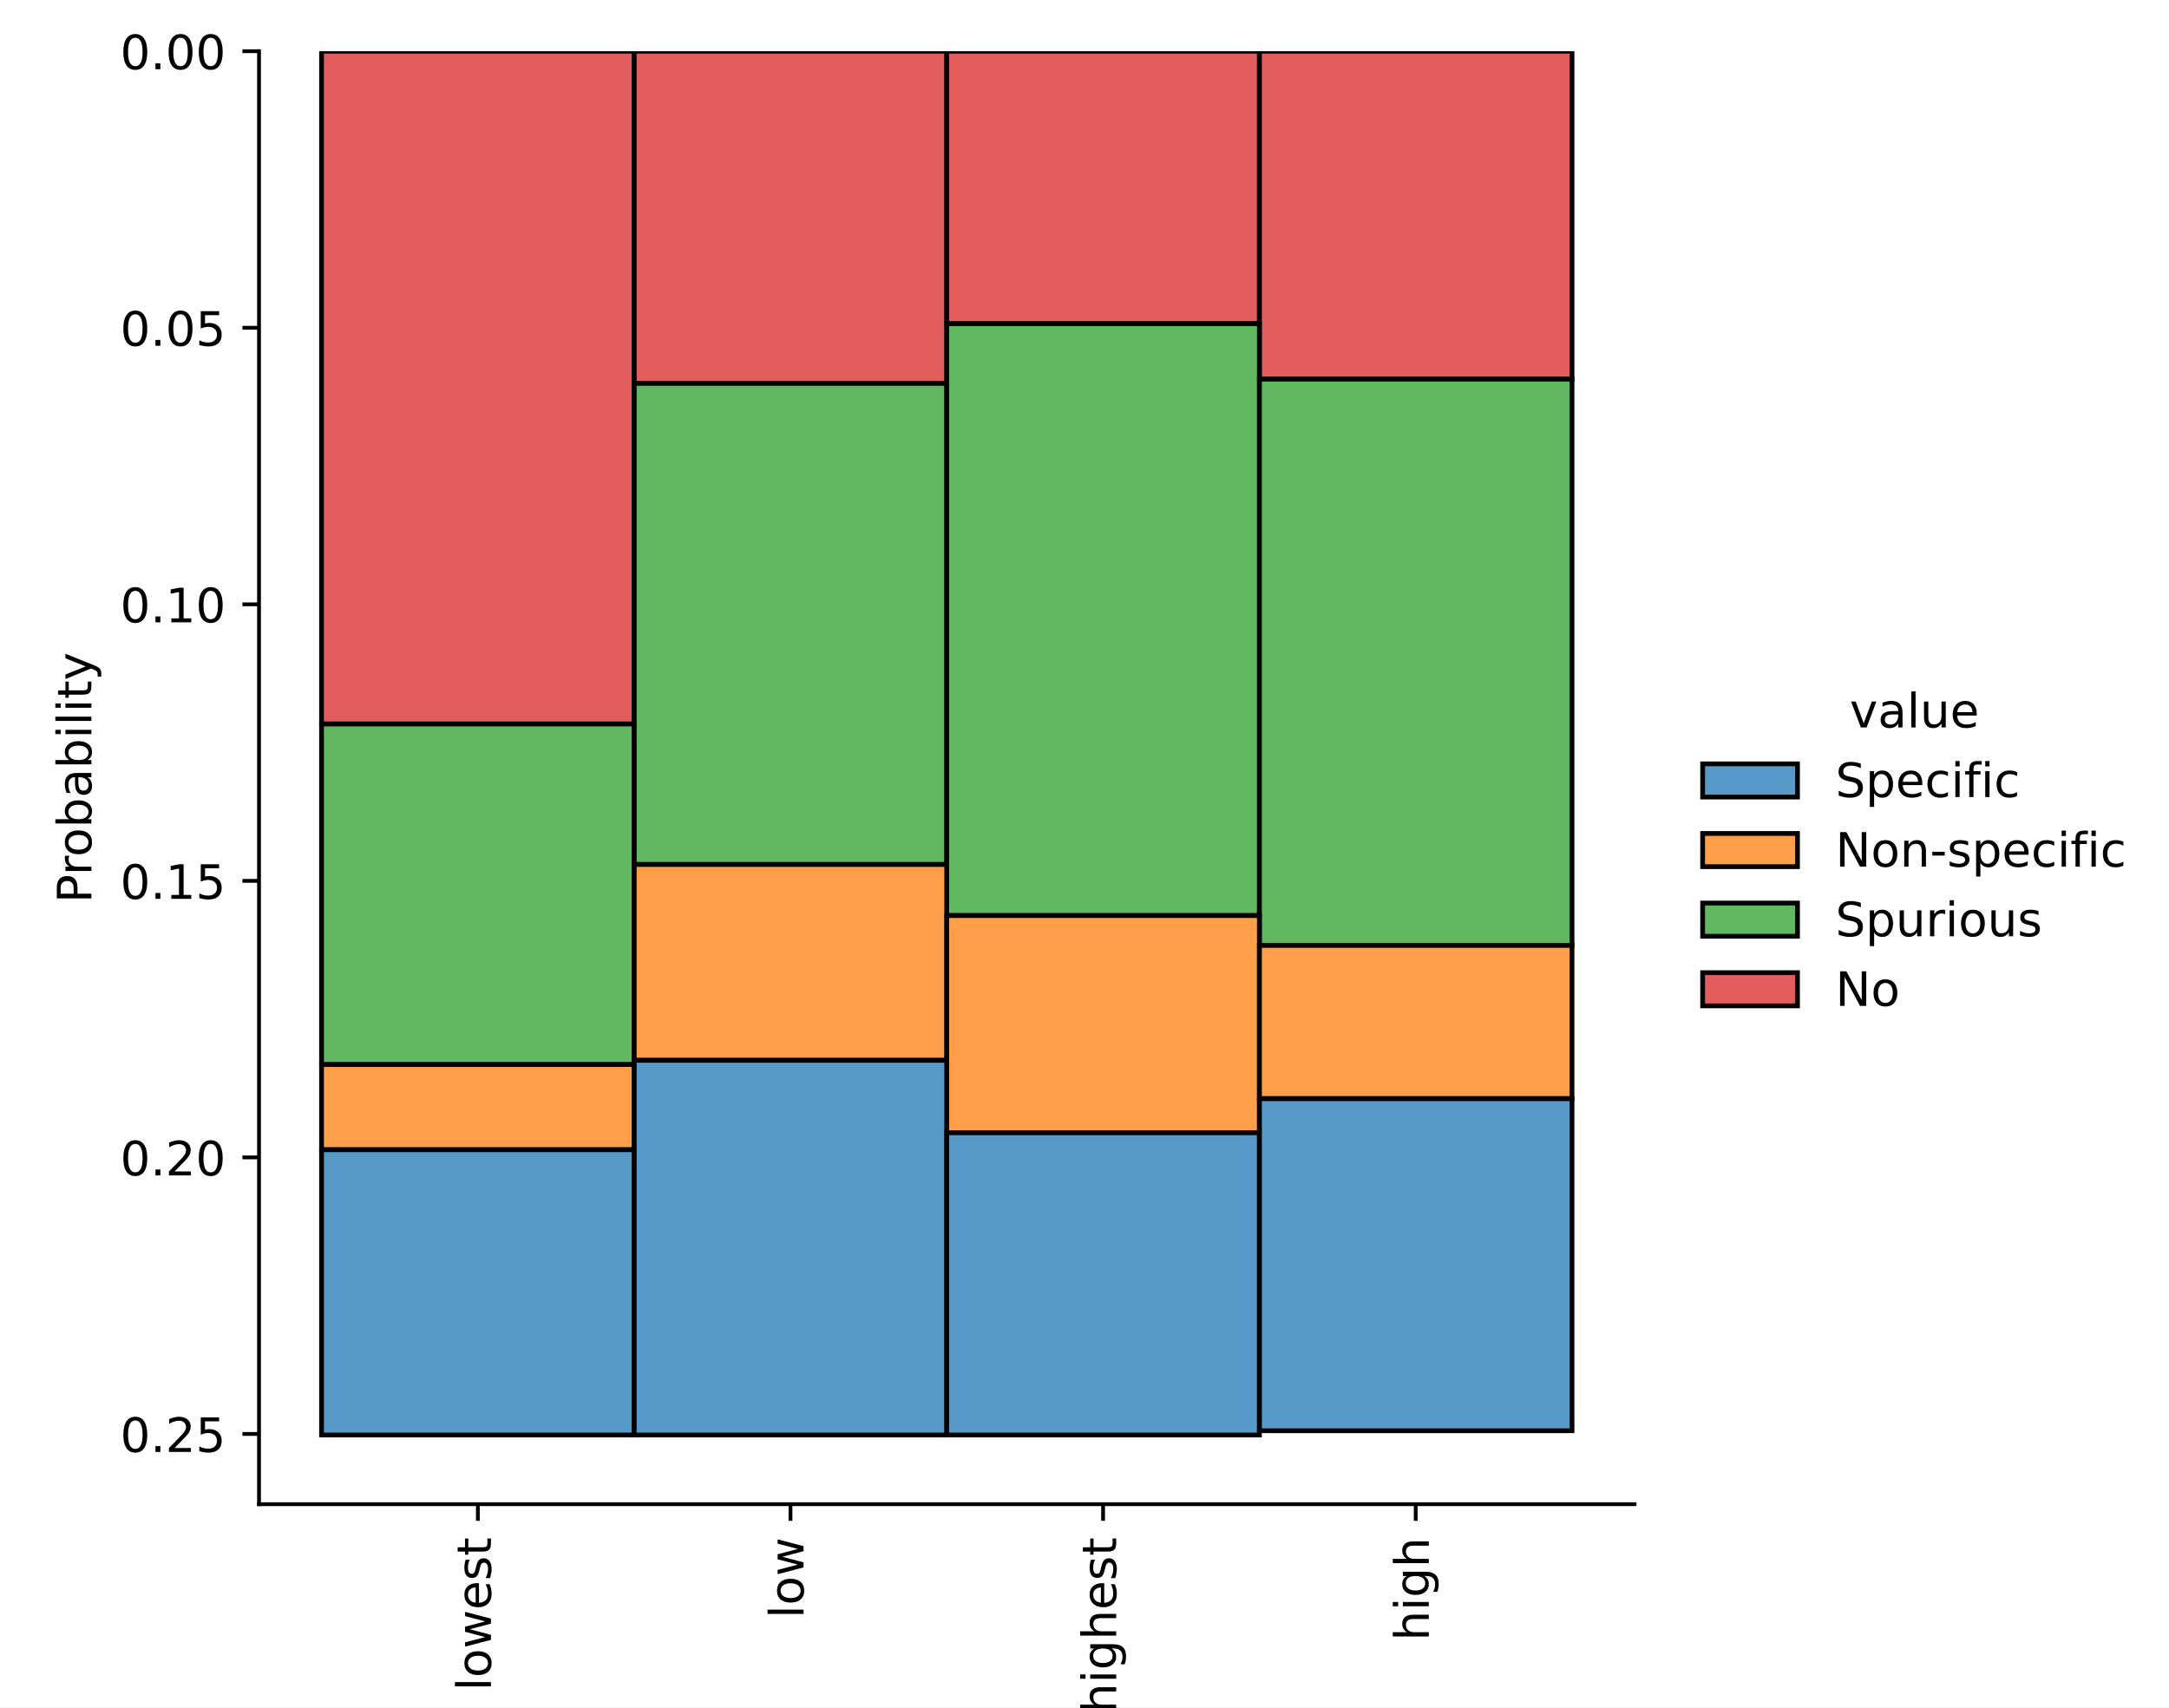
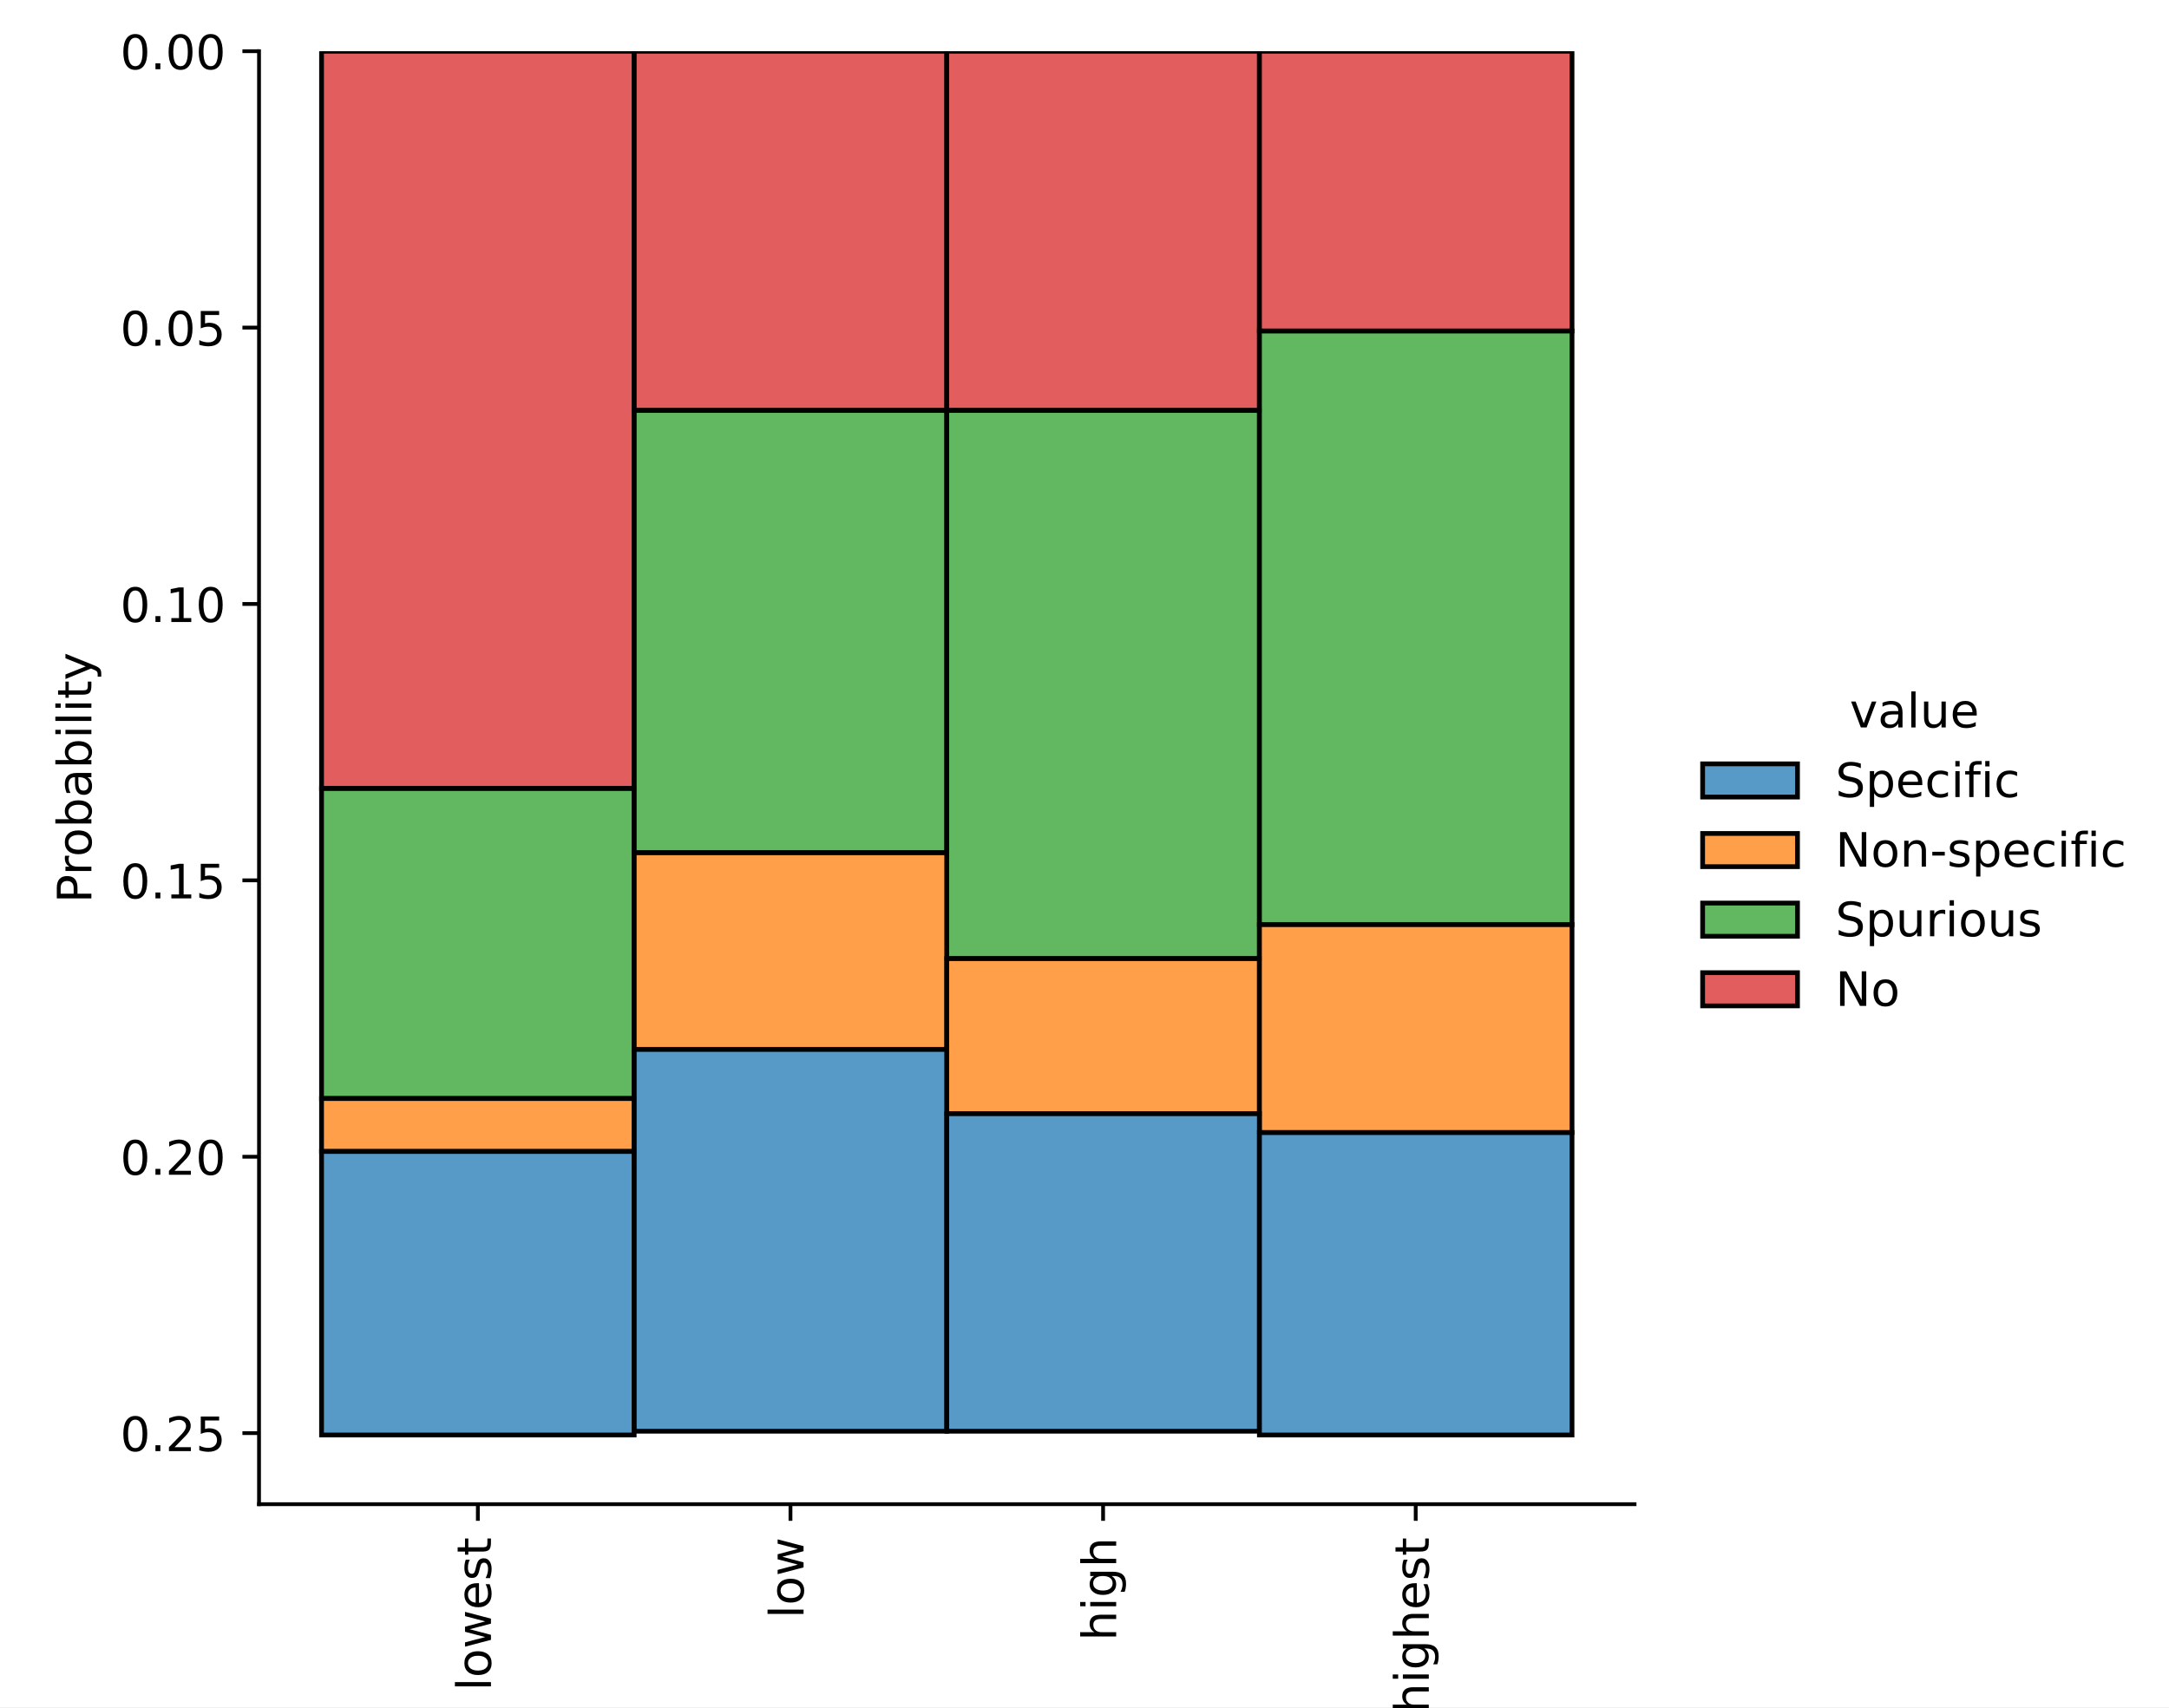
<svg xmlns="http://www.w3.org/2000/svg" xmlns:xlink="http://www.w3.org/1999/xlink" width="457.312pt" height="360pt" viewBox="0 0 457.312 360" version="1.1">
  <defs>
    <style type="text/css">*{stroke-linejoin: round; stroke-linecap: butt}</style>
  </defs>
  <g id="figure_1">
    <g id="patch_1">
      <path d="M 0 360  L 457.312 360  L 457.312 0  L 0 0  z " style="fill: #ffffff" />
    </g>
    <g id="axes_1">
      <g id="patch_2">
        <path d="M 54.612 317.2  L 344.627 317.2  L 344.627 10.8  L 54.612 10.8  z " style="fill: #ffffff" />
      </g>
      <g id="patch_3">
-         <path d="M 67.795 10.8  L 133.707 10.8  L 133.707 152.664  L 67.795 152.664  z " clip-path="url(#p40fe66f28d)" style="fill: #d62728; fill-opacity: 0.75; stroke: #000000; stroke-linejoin: miter" />
+         <path d="M 67.795 10.8  L 133.707 10.8  L 133.707 166.272  L 67.795 166.272  z " clip-path="url(#p2da341a6f3)" style="fill: #d62728; fill-opacity: 0.75; stroke: #000000; stroke-linejoin: miter" />
      </g>
      <g id="patch_4">
-         <path d="M 133.707 10.8  L 199.62 10.8  L 199.62 80.834  L 133.707 80.834  z " clip-path="url(#p40fe66f28d)" style="fill: #d62728; fill-opacity: 0.75; stroke: #000000; stroke-linejoin: miter" />
+         <path d="M 133.707 10.8  L 199.62 10.8  L 199.62 86.543  L 133.707 86.543  z " clip-path="url(#p2da341a6f3)" style="fill: #d62728; fill-opacity: 0.75; stroke: #000000; stroke-linejoin: miter" />
      </g>
      <g id="patch_5">
-         <path d="M 199.62 10.8  L 265.532 10.8  L 265.532 68.264  L 199.62 68.264  z " clip-path="url(#p40fe66f28d)" style="fill: #d62728; fill-opacity: 0.75; stroke: #000000; stroke-linejoin: miter" />
+         <path d="M 199.62 10.8  L 265.532 10.8  L 265.532 86.543  L 199.62 86.543  z " clip-path="url(#p2da341a6f3)" style="fill: #d62728; fill-opacity: 0.75; stroke: #000000; stroke-linejoin: miter" />
      </g>
      <g id="patch_6">
-         <path d="M 265.532 10.8  L 331.444 10.8  L 331.444 79.936  L 265.532 79.936  z " clip-path="url(#p40fe66f28d)" style="fill: #d62728; fill-opacity: 0.75; stroke: #000000; stroke-linejoin: miter" />
+         <path d="M 265.532 10.8  L 331.444 10.8  L 331.444 69.8  L 265.532 69.8  z " clip-path="url(#p2da341a6f3)" style="fill: #d62728; fill-opacity: 0.75; stroke: #000000; stroke-linejoin: miter" />
      </g>
      <g id="patch_7">
-         <path d="M 67.795 152.664  L 133.707 152.664  L 133.707 224.494  L 67.795 224.494  z " clip-path="url(#p40fe66f28d)" style="fill: #2ca02c; fill-opacity: 0.75; stroke: #000000; stroke-linejoin: miter" />
+         <path d="M 67.795 166.272  L 133.707 166.272  L 133.707 231.65  L 67.795 231.65  z " clip-path="url(#p2da341a6f3)" style="fill: #2ca02c; fill-opacity: 0.75; stroke: #000000; stroke-linejoin: miter" />
      </g>
      <g id="patch_8">
-         <path d="M 133.707 80.834  L 199.62 80.834  L 199.62 182.294  L 133.707 182.294  z " clip-path="url(#p40fe66f28d)" style="fill: #2ca02c; fill-opacity: 0.75; stroke: #000000; stroke-linejoin: miter" />
+         <path d="M 133.707 86.543  L 199.62 86.543  L 199.62 179.826  L 133.707 179.826  z " clip-path="url(#p2da341a6f3)" style="fill: #2ca02c; fill-opacity: 0.75; stroke: #000000; stroke-linejoin: miter" />
      </g>
      <g id="patch_9">
-         <path d="M 199.62 68.264  L 265.532 68.264  L 265.532 193.069  L 199.62 193.069  z " clip-path="url(#p40fe66f28d)" style="fill: #2ca02c; fill-opacity: 0.75; stroke: #000000; stroke-linejoin: miter" />
+         <path d="M 199.62 86.543  L 265.532 86.543  L 265.532 202.151  L 199.62 202.151  z " clip-path="url(#p2da341a6f3)" style="fill: #2ca02c; fill-opacity: 0.75; stroke: #000000; stroke-linejoin: miter" />
      </g>
      <g id="patch_10">
-         <path d="M 265.532 79.936  L 331.444 79.936  L 331.444 199.354  L 265.532 199.354  z " clip-path="url(#p40fe66f28d)" style="fill: #2ca02c; fill-opacity: 0.75; stroke: #000000; stroke-linejoin: miter" />
+         <path d="M 265.532 69.8  L 331.444 69.8  L 331.444 194.975  L 265.532 194.975  z " clip-path="url(#p2da341a6f3)" style="fill: #2ca02c; fill-opacity: 0.75; stroke: #000000; stroke-linejoin: miter" />
      </g>
      <g id="patch_11">
-         <path d="M 67.795 224.494  L 133.707 224.494  L 133.707 242.452  L 67.795 242.452  z " clip-path="url(#p40fe66f28d)" style="fill: #ff7f0e; fill-opacity: 0.75; stroke: #000000; stroke-linejoin: miter" />
+         <path d="M 67.795 231.65  L 133.707 231.65  L 133.707 242.812  L 67.795 242.812  z " clip-path="url(#p2da341a6f3)" style="fill: #ff7f0e; fill-opacity: 0.75; stroke: #000000; stroke-linejoin: miter" />
      </g>
      <g id="patch_12">
-         <path d="M 133.707 182.294  L 199.62 182.294  L 199.62 223.596  L 133.707 223.596  z " clip-path="url(#p40fe66f28d)" style="fill: #ff7f0e; fill-opacity: 0.75; stroke: #000000; stroke-linejoin: miter" />
+         <path d="M 133.707 179.826  L 199.62 179.826  L 199.62 221.286  L 133.707 221.286  z " clip-path="url(#p2da341a6f3)" style="fill: #ff7f0e; fill-opacity: 0.75; stroke: #000000; stroke-linejoin: miter" />
      </g>
      <g id="patch_13">
-         <path d="M 199.62 193.069  L 265.532 193.069  L 265.532 238.86  L 199.62 238.86  z " clip-path="url(#p40fe66f28d)" style="fill: #ff7f0e; fill-opacity: 0.75; stroke: #000000; stroke-linejoin: miter" />
+         <path d="M 199.62 202.151  L 265.532 202.151  L 265.532 234.84  L 199.62 234.84  z " clip-path="url(#p2da341a6f3)" style="fill: #ff7f0e; fill-opacity: 0.75; stroke: #000000; stroke-linejoin: miter" />
      </g>
      <g id="patch_14">
-         <path d="M 265.532 199.354  L 331.444 199.354  L 331.444 231.677  L 265.532 231.677  z " clip-path="url(#p40fe66f28d)" style="fill: #ff7f0e; fill-opacity: 0.75; stroke: #000000; stroke-linejoin: miter" />
+         <path d="M 265.532 194.975  L 331.444 194.975  L 331.444 238.826  L 265.532 238.826  z " clip-path="url(#p2da341a6f3)" style="fill: #ff7f0e; fill-opacity: 0.75; stroke: #000000; stroke-linejoin: miter" />
      </g>
      <g id="patch_15">
-         <path d="M 67.795 242.452  L 133.707 242.452  L 133.707 302.61  L 67.795 302.61  z " clip-path="url(#p40fe66f28d)" style="fill: #1f77b4; fill-opacity: 0.75; stroke: #000000; stroke-linejoin: miter" />
+         <path d="M 67.795 242.812  L 133.707 242.812  L 133.707 302.61  L 67.795 302.61  z " clip-path="url(#p2da341a6f3)" style="fill: #1f77b4; fill-opacity: 0.75; stroke: #000000; stroke-linejoin: miter" />
      </g>
      <g id="patch_16">
-         <path d="M 133.707 223.596  L 199.62 223.596  L 199.62 302.61  L 133.707 302.61  z " clip-path="url(#p40fe66f28d)" style="fill: #1f77b4; fill-opacity: 0.75; stroke: #000000; stroke-linejoin: miter" />
+         <path d="M 133.707 221.286  L 199.62 221.286  L 199.62 301.812  L 133.707 301.812  z " clip-path="url(#p2da341a6f3)" style="fill: #1f77b4; fill-opacity: 0.75; stroke: #000000; stroke-linejoin: miter" />
      </g>
      <g id="patch_17">
-         <path d="M 199.62 238.86  L 265.532 238.86  L 265.532 302.61  L 199.62 302.61  z " clip-path="url(#p40fe66f28d)" style="fill: #1f77b4; fill-opacity: 0.75; stroke: #000000; stroke-linejoin: miter" />
+         <path d="M 199.62 234.84  L 265.532 234.84  L 265.532 301.812  L 199.62 301.812  z " clip-path="url(#p2da341a6f3)" style="fill: #1f77b4; fill-opacity: 0.75; stroke: #000000; stroke-linejoin: miter" />
      </g>
      <g id="patch_18">
-         <path d="M 265.532 231.677  L 331.444 231.677  L 331.444 301.712  L 265.532 301.712  z " clip-path="url(#p40fe66f28d)" style="fill: #1f77b4; fill-opacity: 0.75; stroke: #000000; stroke-linejoin: miter" />
+         <path d="M 265.532 238.826  L 331.444 238.826  L 331.444 302.61  L 265.532 302.61  z " clip-path="url(#p2da341a6f3)" style="fill: #1f77b4; fill-opacity: 0.75; stroke: #000000; stroke-linejoin: miter" />
      </g>
      <g id="matplotlib.axis_1">
        <g id="xtick_1">
          <g id="line2d_1">
            <defs>
-               <path id="m2ade4aad12" d="M 0 0  L 0 3.5  " style="stroke: #000000; stroke-width: 0.8" />
+               <path id="ma81eb7da3d" d="M 0 0  L 0 3.5  " style="stroke: #000000; stroke-width: 0.8" />
            </defs>
            <g>
-               <use xlink:href="#m2ade4aad12" x="100.751" y="317.2" style="stroke: #000000; stroke-width: 0.8" />
+               <use xlink:href="#ma81eb7da3d" x="100.751" y="317.2" style="stroke: #000000; stroke-width: 0.8" />
            </g>
          </g>
          <g id="text_1">
            <g transform="translate(103.5105 356.5578) rotate(-90) scale(0.1 -0.1)">
              <defs>
                <path id="DejaVuSans-6c" d="M 603 4863  L 1178 4863  L 1178 0  L 603 0  L 603 4863  z " transform="scale(0.015625)" />
                <path id="DejaVuSans-6f" d="M 1959 3097  Q 1497 3097 1228 2736  Q 959 2375 959 1747  Q 959 1119 1226 758  Q 1494 397 1959 397  Q 2419 397 2687 759  Q 2956 1122 2956 1747  Q 2956 2369 2687 2733  Q 2419 3097 1959 3097  z M 1959 3584  Q 2709 3584 3137 3096  Q 3566 2609 3566 1747  Q 3566 888 3137 398  Q 2709 -91 1959 -91  Q 1206 -91 779 398  Q 353 888 353 1747  Q 353 2609 779 3096  Q 1206 3584 1959 3584  z " transform="scale(0.015625)" />
                <path id="DejaVuSans-77" d="M 269 3500  L 844 3500  L 1563 769  L 2278 3500  L 2956 3500  L 3675 769  L 4391 3500  L 4966 3500  L 4050 0  L 3372 0  L 2619 2869  L 1863 0  L 1184 0  L 269 3500  z " transform="scale(0.015625)" />
                <path id="DejaVuSans-65" d="M 3597 1894  L 3597 1613  L 953 1613  Q 991 1019 1311 708  Q 1631 397 2203 397  Q 2534 397 2845 478  Q 3156 559 3463 722  L 3463 178  Q 3153 47 2828 -22  Q 2503 -91 2169 -91  Q 1331 -91 842 396  Q 353 884 353 1716  Q 353 2575 817 3079  Q 1281 3584 2069 3584  Q 2775 3584 3186 3129  Q 3597 2675 3597 1894  z M 3022 2063  Q 3016 2534 2758 2815  Q 2500 3097 2075 3097  Q 1594 3097 1305 2825  Q 1016 2553 972 2059  L 3022 2063  z " transform="scale(0.015625)" />
                <path id="DejaVuSans-73" d="M 2834 3397  L 2834 2853  Q 2591 2978 2328 3040  Q 2066 3103 1784 3103  Q 1356 3103 1142 2972  Q 928 2841 928 2578  Q 928 2378 1081 2264  Q 1234 2150 1697 2047  L 1894 2003  Q 2506 1872 2764 1633  Q 3022 1394 3022 966  Q 3022 478 2636 193  Q 2250 -91 1575 -91  Q 1294 -91 989 -36  Q 684 19 347 128  L 347 722  Q 666 556 975 473  Q 1284 391 1588 391  Q 1994 391 2212 530  Q 2431 669 2431 922  Q 2431 1156 2273 1281  Q 2116 1406 1581 1522  L 1381 1569  Q 847 1681 609 1914  Q 372 2147 372 2553  Q 372 3047 722 3315  Q 1072 3584 1716 3584  Q 2034 3584 2315 3537  Q 2597 3491 2834 3397  z " transform="scale(0.015625)" />
                <path id="DejaVuSans-74" d="M 1172 4494  L 1172 3500  L 2356 3500  L 2356 3053  L 1172 3053  L 1172 1153  Q 1172 725 1289 603  Q 1406 481 1766 481  L 2356 481  L 2356 0  L 1766 0  Q 1100 0 847 248  Q 594 497 594 1153  L 594 3053  L 172 3053  L 172 3500  L 594 3500  L 594 4494  L 1172 4494  z " transform="scale(0.015625)" />
              </defs>
              <use xlink:href="#DejaVuSans-6c" />
              <use xlink:href="#DejaVuSans-6f" transform="translate(27.7832 0)" />
              <use xlink:href="#DejaVuSans-77" transform="translate(88.96484 0)" />
              <use xlink:href="#DejaVuSans-65" transform="translate(170.752 0)" />
              <use xlink:href="#DejaVuSans-73" transform="translate(232.2754 0)" />
              <use xlink:href="#DejaVuSans-74" transform="translate(284.375 0)" />
            </g>
          </g>
        </g>
        <g id="xtick_2">
          <g id="line2d_2">
            <g>
-               <use xlink:href="#m2ade4aad12" x="166.664" y="317.2" style="stroke: #000000; stroke-width: 0.8" />
+               <use xlink:href="#ma81eb7da3d" x="166.664" y="317.2" style="stroke: #000000; stroke-width: 0.8" />
            </g>
          </g>
          <g id="text_2">
            <g transform="translate(169.4229 341.275) rotate(-90) scale(0.1 -0.1)">
              <use xlink:href="#DejaVuSans-6c" />
              <use xlink:href="#DejaVuSans-6f" transform="translate(27.7832 0)" />
              <use xlink:href="#DejaVuSans-77" transform="translate(88.96484 0)" />
            </g>
          </g>
        </g>
        <g id="xtick_3">
          <g id="line2d_3">
            <g>
-               <use xlink:href="#m2ade4aad12" x="232.576" y="317.2" style="stroke: #000000; stroke-width: 0.8" />
+               <use xlink:href="#ma81eb7da3d" x="232.576" y="317.2" style="stroke: #000000; stroke-width: 0.8" />
            </g>
          </g>
          <g id="text_3">
-             <g transform="translate(235.3352 361.2844) rotate(-90) scale(0.1 -0.1)">
+             <g transform="translate(235.3352 346.0016) rotate(-90) scale(0.1 -0.1)">
              <defs>
                <path id="DejaVuSans-68" d="M 3513 2113  L 3513 0  L 2938 0  L 2938 2094  Q 2938 2591 2744 2837  Q 2550 3084 2163 3084  Q 1697 3084 1428 2787  Q 1159 2491 1159 1978  L 1159 0  L 581 0  L 581 4863  L 1159 4863  L 1159 2956  Q 1366 3272 1645 3428  Q 1925 3584 2291 3584  Q 2894 3584 3203 3211  Q 3513 2838 3513 2113  z " transform="scale(0.015625)" />
                <path id="DejaVuSans-69" d="M 603 3500  L 1178 3500  L 1178 0  L 603 0  L 603 3500  z M 603 4863  L 1178 4863  L 1178 4134  L 603 4134  L 603 4863  z " transform="scale(0.015625)" />
                <path id="DejaVuSans-67" d="M 2906 1791  Q 2906 2416 2648 2759  Q 2391 3103 1925 3103  Q 1463 3103 1205 2759  Q 947 2416 947 1791  Q 947 1169 1205 825  Q 1463 481 1925 481  Q 2391 481 2648 825  Q 2906 1169 2906 1791  z M 3481 434  Q 3481 -459 3084 -895  Q 2688 -1331 1869 -1331  Q 1566 -1331 1297 -1286  Q 1028 -1241 775 -1147  L 775 -588  Q 1028 -725 1275 -790  Q 1522 -856 1778 -856  Q 2344 -856 2625 -561  Q 2906 -266 2906 331  L 2906 616  Q 2728 306 2450 153  Q 2172 0 1784 0  Q 1141 0 747 490  Q 353 981 353 1791  Q 353 2603 747 3093  Q 1141 3584 1784 3584  Q 2172 3584 2450 3431  Q 2728 3278 2906 2969  L 2906 3500  L 3481 3500  L 3481 434  z " transform="scale(0.015625)" />
              </defs>
+               <use xlink:href="#DejaVuSans-68" />
+               <use xlink:href="#DejaVuSans-69" transform="translate(63.37891 0)" />
+               <use xlink:href="#DejaVuSans-67" transform="translate(91.16211 0)" />
+               <use xlink:href="#DejaVuSans-68" transform="translate(154.6387 0)" />
+             </g>
+           </g>
+         </g>
+         <g id="xtick_4">
+           <g id="line2d_4">
+             <g>
+               <use xlink:href="#ma81eb7da3d" x="298.488" y="317.2" style="stroke: #000000; stroke-width: 0.8" />
+             </g>
+           </g>
+           <g id="text_4">
+             <g transform="translate(301.2476 361.2844) rotate(-90) scale(0.1 -0.1)">
              <use xlink:href="#DejaVuSans-68" />
              <use xlink:href="#DejaVuSans-69" transform="translate(63.37891 0)" />
              <use xlink:href="#DejaVuSans-67" transform="translate(91.16211 0)" />
              <use xlink:href="#DejaVuSans-68" transform="translate(154.6387 0)" />
              <use xlink:href="#DejaVuSans-65" transform="translate(218.0176 0)" />
              <use xlink:href="#DejaVuSans-73" transform="translate(279.541 0)" />
              <use xlink:href="#DejaVuSans-74" transform="translate(331.6406 0)" />
-             </g>
-           </g>
-         </g>
-         <g id="xtick_4">
-           <g id="line2d_4">
-             <g>
-               <use xlink:href="#m2ade4aad12" x="298.488" y="317.2" style="stroke: #000000; stroke-width: 0.8" />
-             </g>
-           </g>
-           <g id="text_4">
-             <g transform="translate(301.2476 346.0016) rotate(-90) scale(0.1 -0.1)">
-               <use xlink:href="#DejaVuSans-68" />
-               <use xlink:href="#DejaVuSans-69" transform="translate(63.37891 0)" />
-               <use xlink:href="#DejaVuSans-67" transform="translate(91.16211 0)" />
-               <use xlink:href="#DejaVuSans-68" transform="translate(154.6387 0)" />
            </g>
          </g>
        </g>
        <g id="text_5">
          <g transform="translate(179.4478 372.8828) scale(0.1 -0.1)">
            <defs>
              <path id="DejaVuSans-76" d="M 191 3500  L 800 3500  L 1894 563  L 2988 3500  L 3597 3500  L 2284 0  L 1503 0  L 191 3500  z " transform="scale(0.015625)" />
              <path id="DejaVuSans-61" d="M 2194 1759  Q 1497 1759 1228 1600  Q 959 1441 959 1056  Q 959 750 1161 570  Q 1363 391 1709 391  Q 2188 391 2477 730  Q 2766 1069 2766 1631  L 2766 1759  L 2194 1759  z M 3341 1997  L 3341 0  L 2766 0  L 2766 531  Q 2569 213 2275 61  Q 1981 -91 1556 -91  Q 1019 -91 701 211  Q 384 513 384 1019  Q 384 1609 779 1909  Q 1175 2209 1959 2209  L 2766 2209  L 2766 2266  Q 2766 2663 2505 2880  Q 2244 3097 1772 3097  Q 1472 3097 1187 3025  Q 903 2953 641 2809  L 641 3341  Q 956 3463 1253 3523  Q 1550 3584 1831 3584  Q 2591 3584 2966 3190  Q 3341 2797 3341 1997  z " transform="scale(0.015625)" />
              <path id="DejaVuSans-72" d="M 2631 2963  Q 2534 3019 2420 3045  Q 2306 3072 2169 3072  Q 1681 3072 1420 2755  Q 1159 2438 1159 1844  L 1159 0  L 581 0  L 581 3500  L 1159 3500  L 1159 2956  Q 1341 3275 1631 3429  Q 1922 3584 2338 3584  Q 2397 3584 2469 3576  Q 2541 3569 2628 3553  L 2631 2963  z " transform="scale(0.015625)" />
              <path id="DejaVuSans-62" d="M 3116 1747  Q 3116 2381 2855 2742  Q 2594 3103 2138 3103  Q 1681 3103 1420 2742  Q 1159 2381 1159 1747  Q 1159 1113 1420 752  Q 1681 391 2138 391  Q 2594 391 2855 752  Q 3116 1113 3116 1747  z M 1159 2969  Q 1341 3281 1617 3432  Q 1894 3584 2278 3584  Q 2916 3584 3314 3078  Q 3713 2572 3713 1747  Q 3713 922 3314 415  Q 2916 -91 2278 -91  Q 1894 -91 1617 61  Q 1341 213 1159 525  L 1159 0  L 581 0  L 581 4863  L 1159 4863  L 1159 2969  z " transform="scale(0.015625)" />
            </defs>
            <use xlink:href="#DejaVuSans-76" />
            <use xlink:href="#DejaVuSans-61" transform="translate(59.17969 0)" />
            <use xlink:href="#DejaVuSans-72" transform="translate(120.459 0)" />
            <use xlink:href="#DejaVuSans-69" transform="translate(161.5723 0)" />
            <use xlink:href="#DejaVuSans-61" transform="translate(189.3555 0)" />
            <use xlink:href="#DejaVuSans-62" transform="translate(250.6348 0)" />
            <use xlink:href="#DejaVuSans-6c" transform="translate(314.1113 0)" />
            <use xlink:href="#DejaVuSans-65" transform="translate(341.8945 0)" />
          </g>
        </g>
      </g>
      <g id="matplotlib.axis_2">
        <g id="ytick_1">
          <g id="line2d_5">
            <defs>
-               <path id="m82de8b194c" d="M 0 0  L -3.5 0  " style="stroke: #000000; stroke-width: 0.8" />
+               <path id="m23fc2a5b98" d="M 0 0  L -3.5 0  " style="stroke: #000000; stroke-width: 0.8" />
            </defs>
            <g>
-               <use xlink:href="#m82de8b194c" x="54.612" y="10.8" style="stroke: #000000; stroke-width: 0.8" />
+               <use xlink:href="#m23fc2a5b98" x="54.612" y="10.8" style="stroke: #000000; stroke-width: 0.8" />
            </g>
          </g>
          <g id="text_6">
            <g transform="translate(25.34688 14.59922) scale(0.1 -0.1)">
              <defs>
                <path id="DejaVuSans-30" d="M 2034 4250  Q 1547 4250 1301 3770  Q 1056 3291 1056 2328  Q 1056 1369 1301 889  Q 1547 409 2034 409  Q 2525 409 2770 889  Q 3016 1369 3016 2328  Q 3016 3291 2770 3770  Q 2525 4250 2034 4250  z M 2034 4750  Q 2819 4750 3233 4129  Q 3647 3509 3647 2328  Q 3647 1150 3233 529  Q 2819 -91 2034 -91  Q 1250 -91 836 529  Q 422 1150 422 2328  Q 422 3509 836 4129  Q 1250 4750 2034 4750  z " transform="scale(0.015625)" />
                <path id="DejaVuSans-2e" d="M 684 794  L 1344 794  L 1344 0  L 684 0  L 684 794  z " transform="scale(0.015625)" />
              </defs>
              <use xlink:href="#DejaVuSans-30" />
              <use xlink:href="#DejaVuSans-2e" transform="translate(63.62305 0)" />
              <use xlink:href="#DejaVuSans-30" transform="translate(95.41016 0)" />
              <use xlink:href="#DejaVuSans-30" transform="translate(159.0332 0)" />
            </g>
          </g>
        </g>
        <g id="ytick_2">
          <g id="line2d_6">
            <g>
-               <use xlink:href="#m82de8b194c" x="54.612" y="69.117" style="stroke: #000000; stroke-width: 0.8" />
+               <use xlink:href="#m23fc2a5b98" x="54.612" y="69.082" style="stroke: #000000; stroke-width: 0.8" />
            </g>
          </g>
          <g id="text_7">
-             <g transform="translate(25.34688 72.91623) scale(0.1 -0.1)">
+             <g transform="translate(25.34688 72.88139) scale(0.1 -0.1)">
              <defs>
                <path id="DejaVuSans-35" d="M 691 4666  L 3169 4666  L 3169 4134  L 1269 4134  L 1269 2991  Q 1406 3038 1543 3061  Q 1681 3084 1819 3084  Q 2600 3084 3056 2656  Q 3513 2228 3513 1497  Q 3513 744 3044 326  Q 2575 -91 1722 -91  Q 1428 -91 1123 -41  Q 819 9 494 109  L 494 744  Q 775 591 1075 516  Q 1375 441 1709 441  Q 2250 441 2565 725  Q 2881 1009 2881 1497  Q 2881 1984 2565 2268  Q 2250 2553 1709 2553  Q 1456 2553 1204 2497  Q 953 2441 691 2322  L 691 4666  z " transform="scale(0.015625)" />
              </defs>
              <use xlink:href="#DejaVuSans-30" />
              <use xlink:href="#DejaVuSans-2e" transform="translate(63.62305 0)" />
              <use xlink:href="#DejaVuSans-30" transform="translate(95.41016 0)" />
              <use xlink:href="#DejaVuSans-35" transform="translate(159.0332 0)" />
            </g>
          </g>
        </g>
        <g id="ytick_3">
          <g id="line2d_7">
            <g>
-               <use xlink:href="#m82de8b194c" x="54.612" y="127.434" style="stroke: #000000; stroke-width: 0.8" />
+               <use xlink:href="#m23fc2a5b98" x="54.612" y="127.364" style="stroke: #000000; stroke-width: 0.8" />
            </g>
          </g>
          <g id="text_8">
-             <g transform="translate(25.34688 131.2332) scale(0.1 -0.1)">
+             <g transform="translate(25.34688 131.1636) scale(0.1 -0.1)">
              <defs>
                <path id="DejaVuSans-31" d="M 794 531  L 1825 531  L 1825 4091  L 703 3866  L 703 4441  L 1819 4666  L 2450 4666  L 2450 531  L 3481 531  L 3481 0  L 794 0  L 794 531  z " transform="scale(0.015625)" />
              </defs>
              <use xlink:href="#DejaVuSans-30" />
              <use xlink:href="#DejaVuSans-2e" transform="translate(63.62305 0)" />
              <use xlink:href="#DejaVuSans-31" transform="translate(95.41016 0)" />
              <use xlink:href="#DejaVuSans-30" transform="translate(159.0332 0)" />
            </g>
          </g>
        </g>
        <g id="ytick_4">
          <g id="line2d_8">
            <g>
-               <use xlink:href="#m82de8b194c" x="54.612" y="185.751" style="stroke: #000000; stroke-width: 0.8" />
+               <use xlink:href="#m23fc2a5b98" x="54.612" y="185.647" style="stroke: #000000; stroke-width: 0.8" />
            </g>
          </g>
          <g id="text_9">
-             <g transform="translate(25.34688 189.5503) scale(0.1 -0.1)">
+             <g transform="translate(25.34688 189.4457) scale(0.1 -0.1)">
              <use xlink:href="#DejaVuSans-30" />
              <use xlink:href="#DejaVuSans-2e" transform="translate(63.62305 0)" />
              <use xlink:href="#DejaVuSans-31" transform="translate(95.41016 0)" />
              <use xlink:href="#DejaVuSans-35" transform="translate(159.0332 0)" />
            </g>
          </g>
        </g>
        <g id="ytick_5">
          <g id="line2d_9">
            <g>
-               <use xlink:href="#m82de8b194c" x="54.612" y="244.068" style="stroke: #000000; stroke-width: 0.8" />
+               <use xlink:href="#m23fc2a5b98" x="54.612" y="243.929" style="stroke: #000000; stroke-width: 0.8" />
            </g>
          </g>
          <g id="text_10">
-             <g transform="translate(25.34688 247.8673) scale(0.1 -0.1)">
+             <g transform="translate(25.34688 247.7279) scale(0.1 -0.1)">
              <defs>
                <path id="DejaVuSans-32" d="M 1228 531  L 3431 531  L 3431 0  L 469 0  L 469 531  Q 828 903 1448 1529  Q 2069 2156 2228 2338  Q 2531 2678 2651 2914  Q 2772 3150 2772 3378  Q 2772 3750 2511 3984  Q 2250 4219 1831 4219  Q 1534 4219 1204 4116  Q 875 4013 500 3803  L 500 4441  Q 881 4594 1212 4672  Q 1544 4750 1819 4750  Q 2544 4750 2975 4387  Q 3406 4025 3406 3419  Q 3406 3131 3298 2873  Q 3191 2616 2906 2266  Q 2828 2175 2409 1742  Q 1991 1309 1228 531  z " transform="scale(0.015625)" />
              </defs>
              <use xlink:href="#DejaVuSans-30" />
              <use xlink:href="#DejaVuSans-2e" transform="translate(63.62305 0)" />
              <use xlink:href="#DejaVuSans-32" transform="translate(95.41016 0)" />
              <use xlink:href="#DejaVuSans-30" transform="translate(159.0332 0)" />
            </g>
          </g>
        </g>
        <g id="ytick_6">
          <g id="line2d_10">
            <g>
-               <use xlink:href="#m82de8b194c" x="54.612" y="302.385" style="stroke: #000000; stroke-width: 0.8" />
+               <use xlink:href="#m23fc2a5b98" x="54.612" y="302.211" style="stroke: #000000; stroke-width: 0.8" />
            </g>
          </g>
          <g id="text_11">
-             <g transform="translate(25.34688 306.1843) scale(0.1 -0.1)">
+             <g transform="translate(25.34688 306.0101) scale(0.1 -0.1)">
              <use xlink:href="#DejaVuSans-30" />
              <use xlink:href="#DejaVuSans-2e" transform="translate(63.62305 0)" />
              <use xlink:href="#DejaVuSans-32" transform="translate(95.41016 0)" />
              <use xlink:href="#DejaVuSans-35" transform="translate(159.0332 0)" />
            </g>
          </g>
        </g>
        <g id="text_12">
          <g transform="translate(19.26719 190.4289) rotate(-90) scale(0.1 -0.1)">
            <defs>
              <path id="DejaVuSans-50" d="M 1259 4147  L 1259 2394  L 2053 2394  Q 2494 2394 2734 2622  Q 2975 2850 2975 3272  Q 2975 3691 2734 3919  Q 2494 4147 2053 4147  L 1259 4147  z M 628 4666  L 2053 4666  Q 2838 4666 3239 4311  Q 3641 3956 3641 3272  Q 3641 2581 3239 2228  Q 2838 1875 2053 1875  L 1259 1875  L 1259 0  L 628 0  L 628 4666  z " transform="scale(0.015625)" />
              <path id="DejaVuSans-79" d="M 2059 -325  Q 1816 -950 1584 -1140  Q 1353 -1331 966 -1331  L 506 -1331  L 506 -850  L 844 -850  Q 1081 -850 1212 -737  Q 1344 -625 1503 -206  L 1606 56  L 191 3500  L 800 3500  L 1894 763  L 2988 3500  L 3597 3500  L 2059 -325  z " transform="scale(0.015625)" />
            </defs>
            <use xlink:href="#DejaVuSans-50" />
            <use xlink:href="#DejaVuSans-72" transform="translate(58.55273 0)" />
            <use xlink:href="#DejaVuSans-6f" transform="translate(97.41602 0)" />
            <use xlink:href="#DejaVuSans-62" transform="translate(158.5977 0)" />
            <use xlink:href="#DejaVuSans-61" transform="translate(222.0742 0)" />
            <use xlink:href="#DejaVuSans-62" transform="translate(283.3535 0)" />
            <use xlink:href="#DejaVuSans-69" transform="translate(346.8301 0)" />
            <use xlink:href="#DejaVuSans-6c" transform="translate(374.6133 0)" />
            <use xlink:href="#DejaVuSans-69" transform="translate(402.3965 0)" />
            <use xlink:href="#DejaVuSans-74" transform="translate(430.1797 0)" />
            <use xlink:href="#DejaVuSans-79" transform="translate(469.3887 0)" />
          </g>
        </g>
      </g>
      <g id="patch_19">
        <path d="M 54.612 317.2  L 54.612 10.8  " style="fill: none; stroke: #000000; stroke-width: 0.8; stroke-linejoin: miter; stroke-linecap: square" />
      </g>
      <g id="patch_20">
        <path d="M 54.612 317.2  L 344.627 317.2  " style="fill: none; stroke: #000000; stroke-width: 0.8; stroke-linejoin: miter; stroke-linecap: square" />
      </g>
    </g>
    <g id="legend_1">
      <g id="text_13">
        <g transform="translate(389.9898 153.4031) scale(0.1 -0.1)">
          <defs>
            <path id="DejaVuSans-75" d="M 544 1381  L 544 3500  L 1119 3500  L 1119 1403  Q 1119 906 1312 657  Q 1506 409 1894 409  Q 2359 409 2629 706  Q 2900 1003 2900 1516  L 2900 3500  L 3475 3500  L 3475 0  L 2900 0  L 2900 538  Q 2691 219 2414 64  Q 2138 -91 1772 -91  Q 1169 -91 856 284  Q 544 659 544 1381  z M 1991 3584  L 1991 3584  z " transform="scale(0.015625)" />
          </defs>
          <use xlink:href="#DejaVuSans-76" />
          <use xlink:href="#DejaVuSans-61" transform="translate(59.17969 0)" />
          <use xlink:href="#DejaVuSans-6c" transform="translate(120.459 0)" />
          <use xlink:href="#DejaVuSans-75" transform="translate(148.2422 0)" />
          <use xlink:href="#DejaVuSans-65" transform="translate(211.6211 0)" />
        </g>
      </g>
      <g id="patch_21">
        <path d="M 358.983 168.081  L 378.983 168.081  L 378.983 161.081  L 358.983 161.081  z " style="fill: #1f77b4; fill-opacity: 0.75; stroke: #000000; stroke-linejoin: miter" />
      </g>
      <g id="text_14">
        <g transform="translate(386.9828 168.0813) scale(0.1 -0.1)">
          <defs>
            <path id="DejaVuSans-53" d="M 3425 4513  L 3425 3897  Q 3066 4069 2747 4153  Q 2428 4238 2131 4238  Q 1616 4238 1336 4038  Q 1056 3838 1056 3469  Q 1056 3159 1242 3001  Q 1428 2844 1947 2747  L 2328 2669  Q 3034 2534 3370 2195  Q 3706 1856 3706 1288  Q 3706 609 3251 259  Q 2797 -91 1919 -91  Q 1588 -91 1214 -16  Q 841 59 441 206  L 441 856  Q 825 641 1194 531  Q 1563 422 1919 422  Q 2459 422 2753 634  Q 3047 847 3047 1241  Q 3047 1584 2836 1778  Q 2625 1972 2144 2069  L 1759 2144  Q 1053 2284 737 2584  Q 422 2884 422 3419  Q 422 4038 858 4394  Q 1294 4750 2059 4750  Q 2388 4750 2728 4690  Q 3069 4631 3425 4513  z " transform="scale(0.015625)" />
            <path id="DejaVuSans-70" d="M 1159 525  L 1159 -1331  L 581 -1331  L 581 3500  L 1159 3500  L 1159 2969  Q 1341 3281 1617 3432  Q 1894 3584 2278 3584  Q 2916 3584 3314 3078  Q 3713 2572 3713 1747  Q 3713 922 3314 415  Q 2916 -91 2278 -91  Q 1894 -91 1617 61  Q 1341 213 1159 525  z M 3116 1747  Q 3116 2381 2855 2742  Q 2594 3103 2138 3103  Q 1681 3103 1420 2742  Q 1159 2381 1159 1747  Q 1159 1113 1420 752  Q 1681 391 2138 391  Q 2594 391 2855 752  Q 3116 1113 3116 1747  z " transform="scale(0.015625)" />
            <path id="DejaVuSans-63" d="M 3122 3366  L 3122 2828  Q 2878 2963 2633 3030  Q 2388 3097 2138 3097  Q 1578 3097 1268 2742  Q 959 2388 959 1747  Q 959 1106 1268 751  Q 1578 397 2138 397  Q 2388 397 2633 464  Q 2878 531 3122 666  L 3122 134  Q 2881 22 2623 -34  Q 2366 -91 2075 -91  Q 1284 -91 818 406  Q 353 903 353 1747  Q 353 2603 823 3093  Q 1294 3584 2113 3584  Q 2378 3584 2631 3529  Q 2884 3475 3122 3366  z " transform="scale(0.015625)" />
            <path id="DejaVuSans-66" d="M 2375 4863  L 2375 4384  L 1825 4384  Q 1516 4384 1395 4259  Q 1275 4134 1275 3809  L 1275 3500  L 2222 3500  L 2222 3053  L 1275 3053  L 1275 0  L 697 0  L 697 3053  L 147 3053  L 147 3500  L 697 3500  L 697 3744  Q 697 4328 969 4595  Q 1241 4863 1831 4863  L 2375 4863  z " transform="scale(0.015625)" />
          </defs>
          <use xlink:href="#DejaVuSans-53" />
          <use xlink:href="#DejaVuSans-70" transform="translate(63.47656 0)" />
          <use xlink:href="#DejaVuSans-65" transform="translate(126.9531 0)" />
          <use xlink:href="#DejaVuSans-63" transform="translate(188.4766 0)" />
          <use xlink:href="#DejaVuSans-69" transform="translate(243.457 0)" />
          <use xlink:href="#DejaVuSans-66" transform="translate(271.2402 0)" />
          <use xlink:href="#DejaVuSans-69" transform="translate(306.4453 0)" />
          <use xlink:href="#DejaVuSans-63" transform="translate(334.2285 0)" />
        </g>
      </g>
      <g id="patch_22">
        <path d="M 358.983 182.759  L 378.983 182.759  L 378.983 175.759  L 358.983 175.759  z " style="fill: #ff7f0e; fill-opacity: 0.75; stroke: #000000; stroke-linejoin: miter" />
      </g>
      <g id="text_15">
        <g transform="translate(386.9828 182.7594) scale(0.1 -0.1)">
          <defs>
            <path id="DejaVuSans-4e" d="M 628 4666  L 1478 4666  L 3547 763  L 3547 4666  L 4159 4666  L 4159 0  L 3309 0  L 1241 3903  L 1241 0  L 628 0  L 628 4666  z " transform="scale(0.015625)" />
            <path id="DejaVuSans-6e" d="M 3513 2113  L 3513 0  L 2938 0  L 2938 2094  Q 2938 2591 2744 2837  Q 2550 3084 2163 3084  Q 1697 3084 1428 2787  Q 1159 2491 1159 1978  L 1159 0  L 581 0  L 581 3500  L 1159 3500  L 1159 2956  Q 1366 3272 1645 3428  Q 1925 3584 2291 3584  Q 2894 3584 3203 3211  Q 3513 2838 3513 2113  z " transform="scale(0.015625)" />
            <path id="DejaVuSans-2d" d="M 313 2009  L 1997 2009  L 1997 1497  L 313 1497  L 313 2009  z " transform="scale(0.015625)" />
          </defs>
          <use xlink:href="#DejaVuSans-4e" />
          <use xlink:href="#DejaVuSans-6f" transform="translate(74.80469 0)" />
          <use xlink:href="#DejaVuSans-6e" transform="translate(135.9863 0)" />
          <use xlink:href="#DejaVuSans-2d" transform="translate(199.3652 0)" />
          <use xlink:href="#DejaVuSans-73" transform="translate(235.4492 0)" />
          <use xlink:href="#DejaVuSans-70" transform="translate(287.5488 0)" />
          <use xlink:href="#DejaVuSans-65" transform="translate(351.0254 0)" />
          <use xlink:href="#DejaVuSans-63" transform="translate(412.5488 0)" />
          <use xlink:href="#DejaVuSans-69" transform="translate(467.5293 0)" />
          <use xlink:href="#DejaVuSans-66" transform="translate(495.3125 0)" />
          <use xlink:href="#DejaVuSans-69" transform="translate(530.5176 0)" />
          <use xlink:href="#DejaVuSans-63" transform="translate(558.3008 0)" />
        </g>
      </g>
      <g id="patch_23">
        <path d="M 358.983 197.438  L 378.983 197.438  L 378.983 190.438  L 358.983 190.438  z " style="fill: #2ca02c; fill-opacity: 0.75; stroke: #000000; stroke-linejoin: miter" />
      </g>
      <g id="text_16">
        <g transform="translate(386.9828 197.4375) scale(0.1 -0.1)">
          <use xlink:href="#DejaVuSans-53" />
          <use xlink:href="#DejaVuSans-70" transform="translate(63.47656 0)" />
          <use xlink:href="#DejaVuSans-75" transform="translate(126.9531 0)" />
          <use xlink:href="#DejaVuSans-72" transform="translate(190.332 0)" />
          <use xlink:href="#DejaVuSans-69" transform="translate(231.4453 0)" />
          <use xlink:href="#DejaVuSans-6f" transform="translate(259.2285 0)" />
          <use xlink:href="#DejaVuSans-75" transform="translate(320.4102 0)" />
          <use xlink:href="#DejaVuSans-73" transform="translate(383.7891 0)" />
        </g>
      </g>
      <g id="patch_24">
        <path d="M 358.983 212.116  L 378.983 212.116  L 378.983 205.116  L 358.983 205.116  z " style="fill: #d62728; fill-opacity: 0.75; stroke: #000000; stroke-linejoin: miter" />
      </g>
      <g id="text_17">
        <g transform="translate(386.9828 212.1156) scale(0.1 -0.1)">
          <use xlink:href="#DejaVuSans-4e" />
          <use xlink:href="#DejaVuSans-6f" transform="translate(74.80469 0)" />
        </g>
      </g>
    </g>
  </g>
  <defs>
-     <clipPath id="p40fe66f28d">
+     <clipPath id="p2da341a6f3">
      <rect x="54.612" y="10.8" width="290.014" height="306.4" />
    </clipPath>
  </defs>
</svg>
